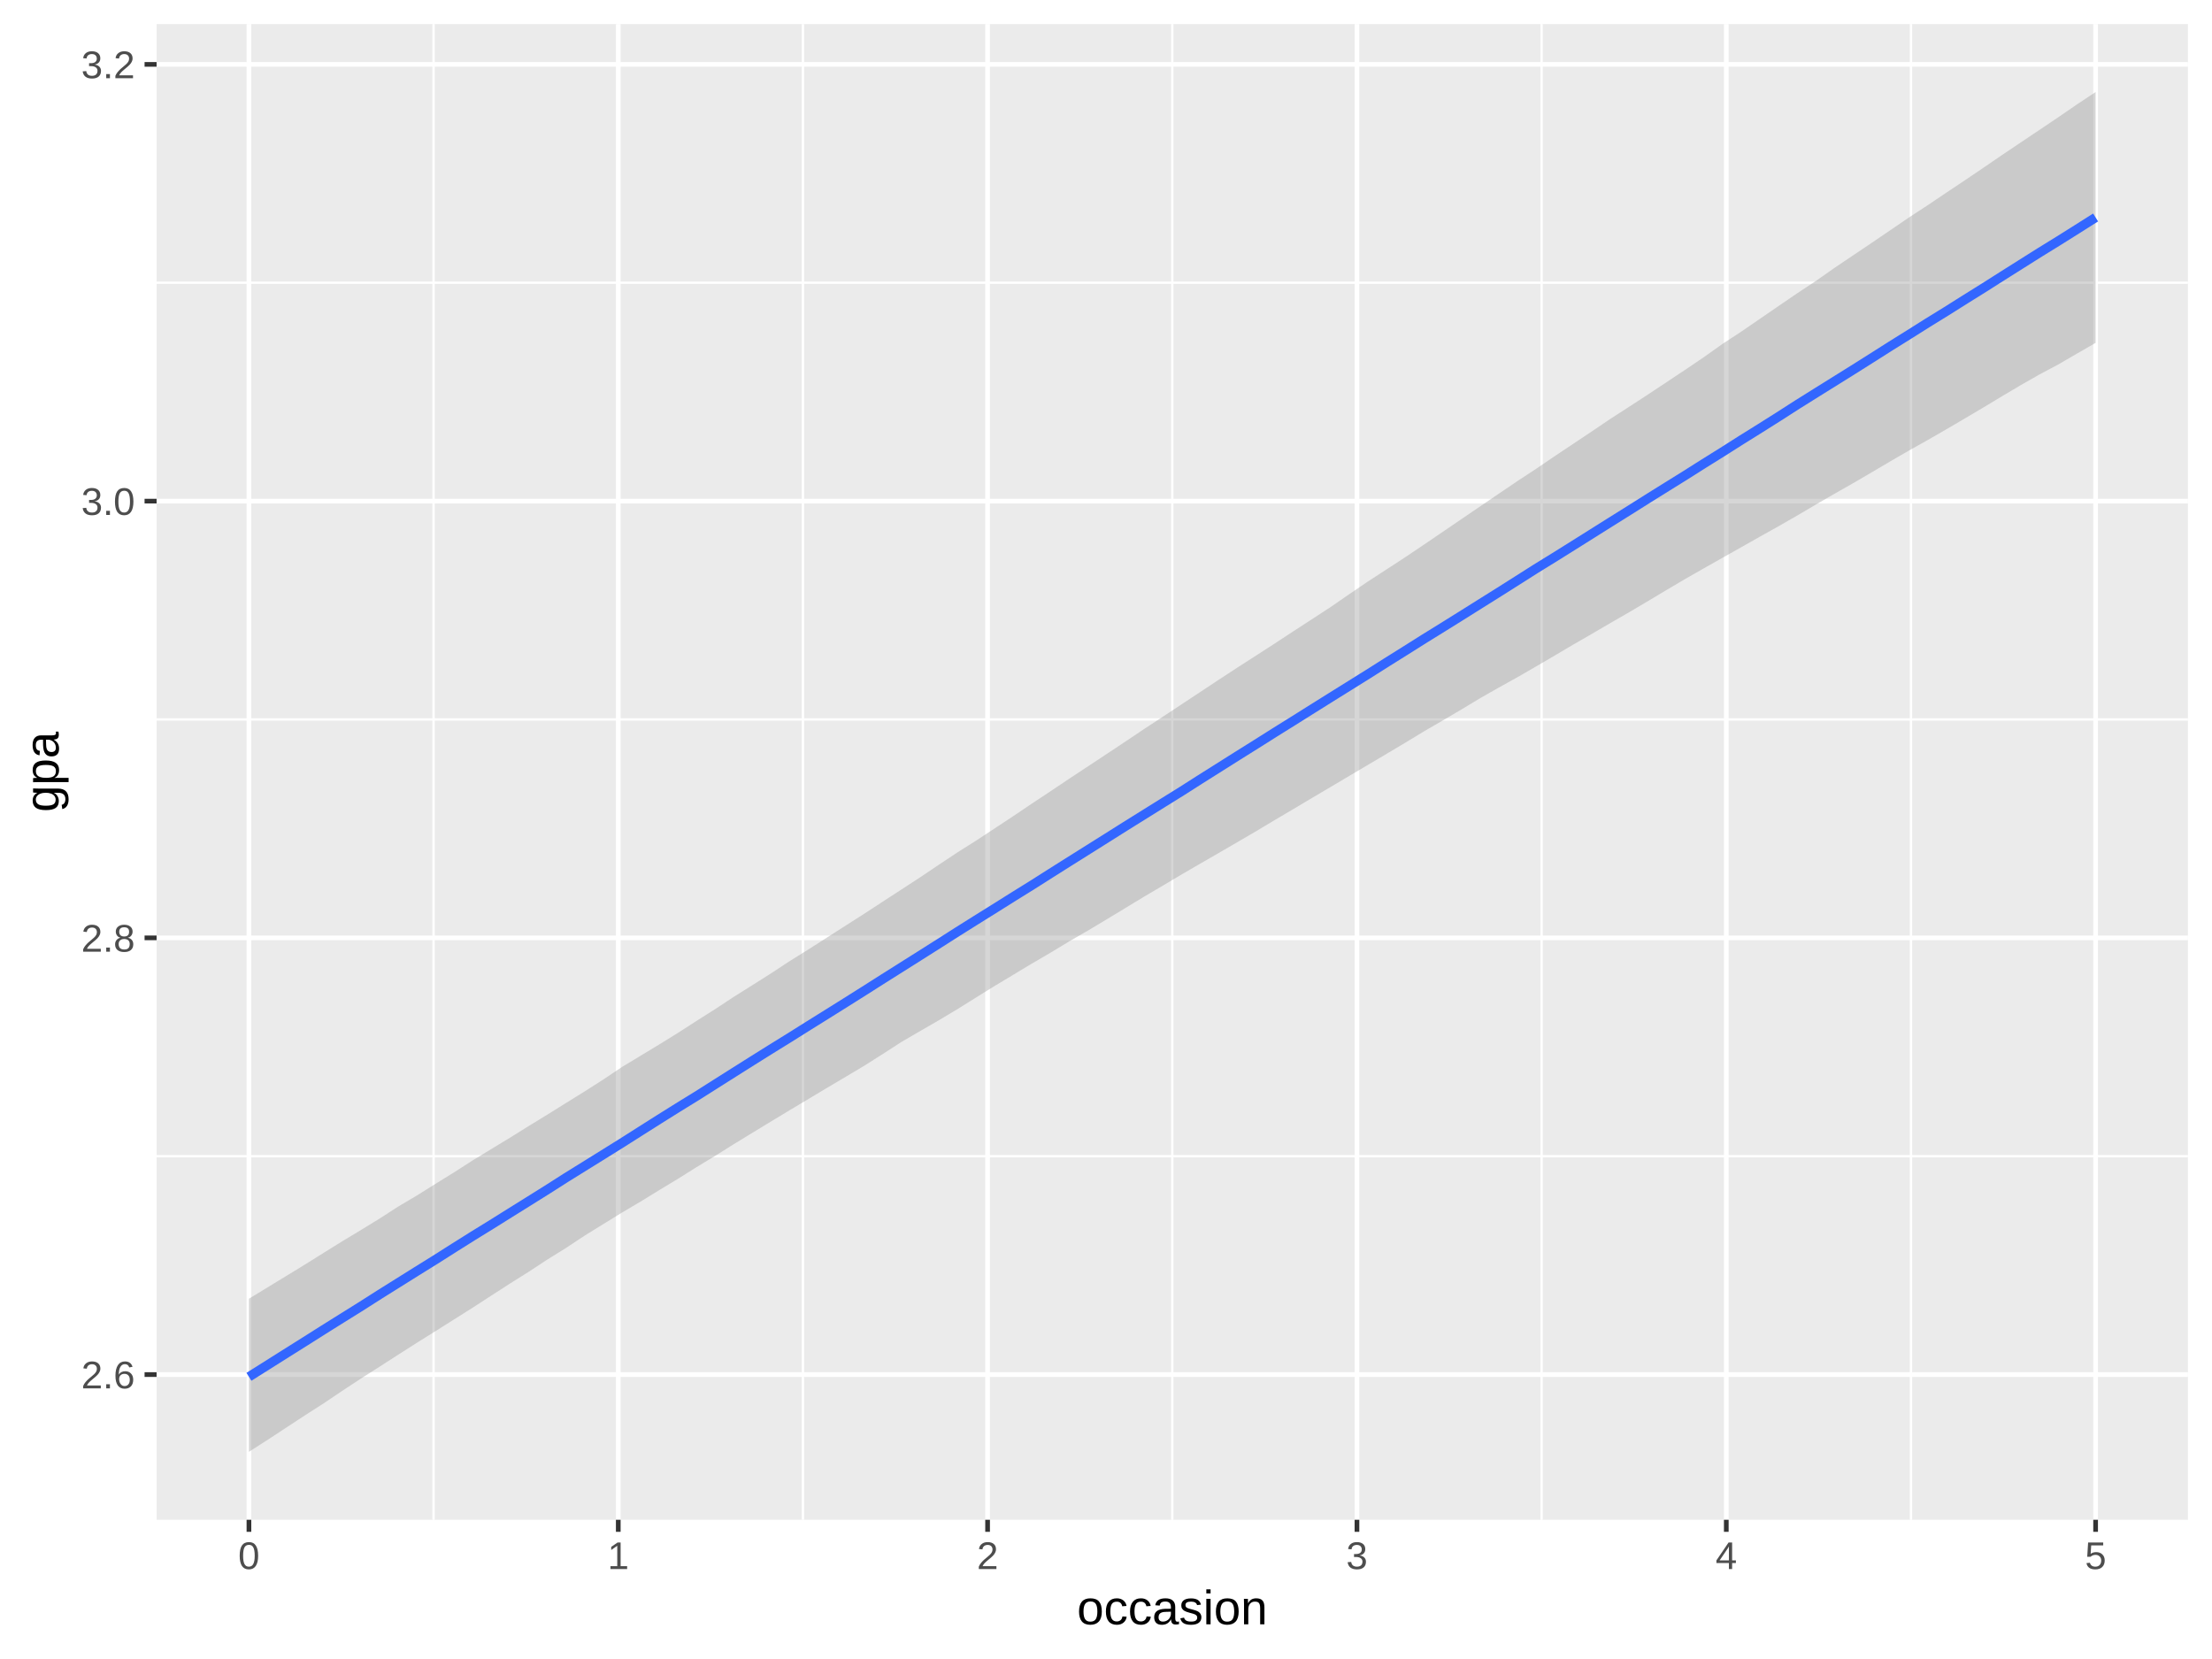
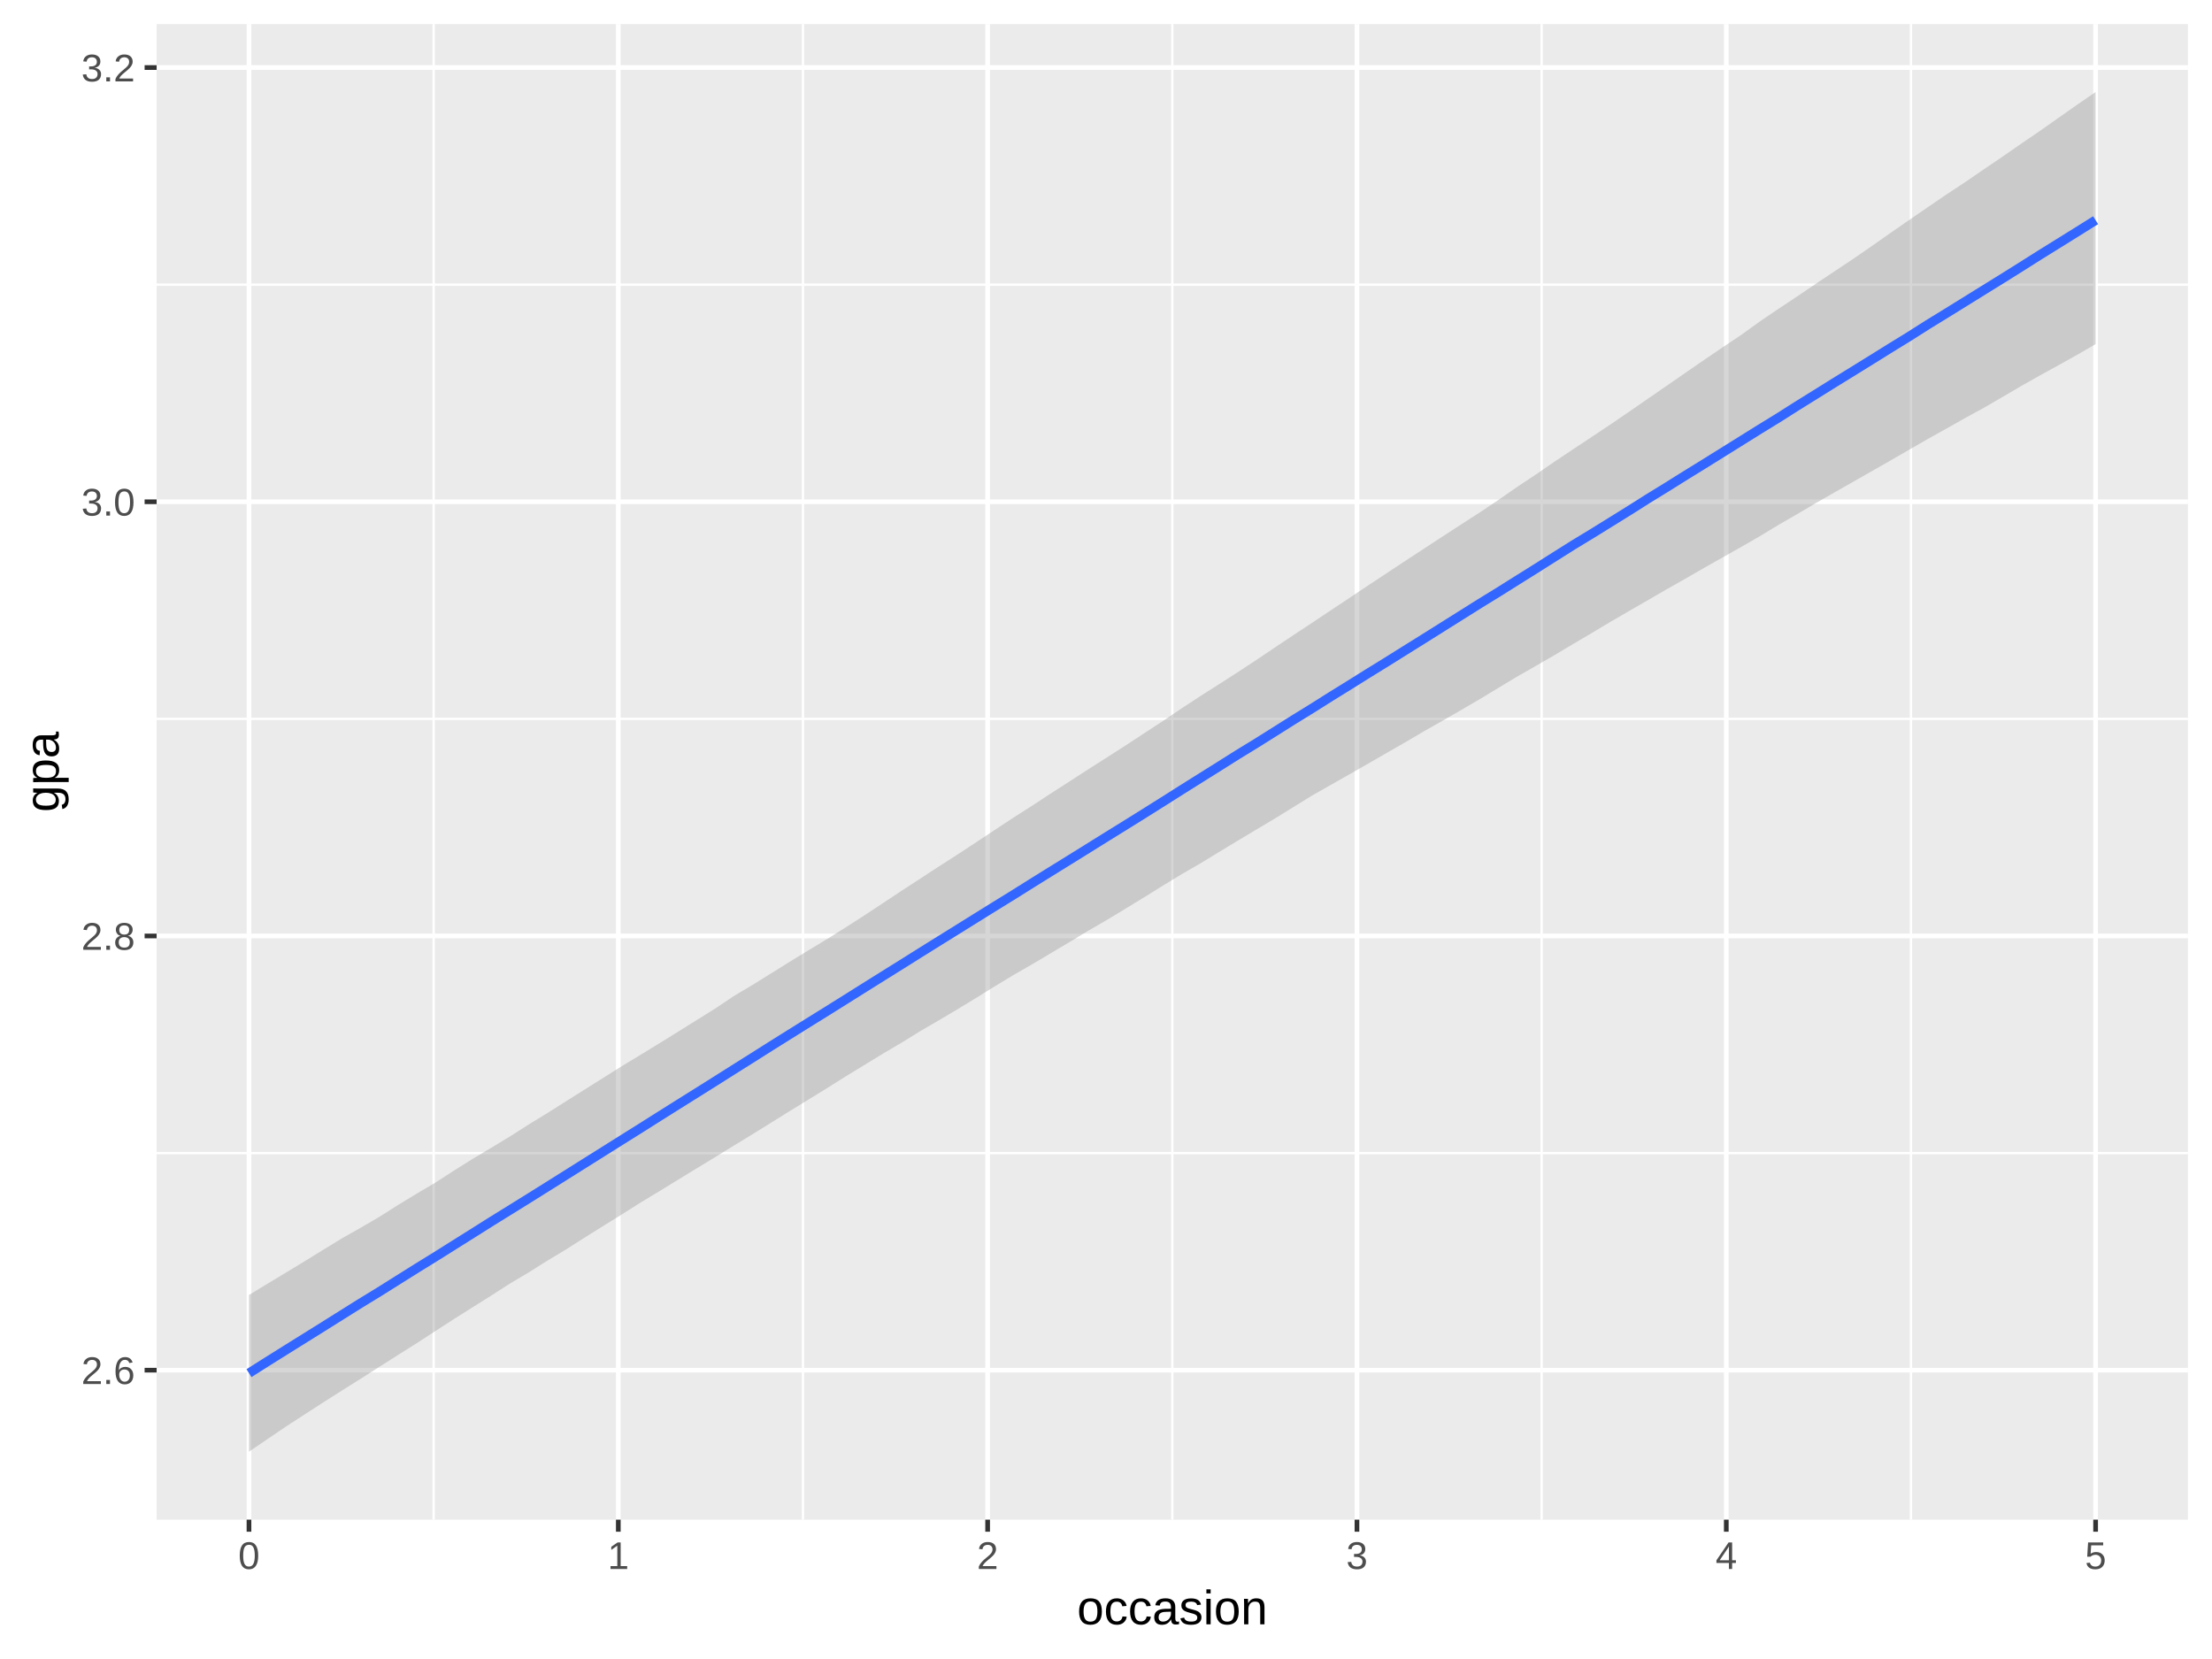
- <svg xmlns="http://www.w3.org/2000/svg" viewBox="0 0 504 378">
+ <svg xmlns="http://www.w3.org/2000/svg" class="svglite" width="504.00pt" height="378.00pt" viewBox="0 0 504.00 378.00">
  <defs>
-     <style type="text/css">polygon,polyline,rect{fill:none;stroke:#000;stroke-linecap:round;stroke-linejoin:round;stroke-miterlimit:10}</style>
+     <style type="text/css">
+     .svglite line, .svglite polyline, .svglite polygon, .svglite path, .svglite rect, .svglite circle {
+       fill: none;
+       stroke: #000000;
+       stroke-linecap: round;
+       stroke-linejoin: round;
+       stroke-miterlimit: 10.00;
+     }
+   </style>
  </defs>
-   <rect width="100%" height="100%" style="stroke:none;fill:none" />
-   <rect width="504" height="378" x="0" y="0" style="stroke-width:1.07;stroke:#fff;fill:#fff" />
+   <rect width="100%" height="100%" style="stroke: none; fill: none;" />
  <defs>
-     <clipPath id="cpMzUuNjh8NDk4LjUyfDM0Ni4yOHw1LjQ4">
-       <rect width="462.84" height="340.8" x="35.68" y="5.48" />
+     <clipPath id="cpMC4wMHw1MDQuMDB8MC4wMHwzNzguMDA=">
+       <rect x="0.00" y="0.00" width="504.00" height="378.00" />
    </clipPath>
  </defs>
-   <rect width="462.84" height="340.8" x="35.68" y="5.48" clip-path="url(#cpMzUuNjh8NDk4LjUyfDM0Ni4yOHw1LjQ4)" style="stroke-width:1.07;stroke:none;fill:#ebebeb" />
-   <polyline points="35.68 263.44 498.52 263.44" clip-path="url(#cpMzUuNjh8NDk4LjUyfDM0Ni4yOHw1LjQ4)" style="stroke-width:.53;stroke:#fff;stroke-linecap:butt" />
-   <polyline points="35.68 163.93 498.52 163.93" clip-path="url(#cpMzUuNjh8NDk4LjUyfDM0Ni4yOHw1LjQ4)" style="stroke-width:.53;stroke:#fff;stroke-linecap:butt" />
-   <polyline points="35.68 64.42 498.52 64.42" clip-path="url(#cpMzUuNjh8NDk4LjUyfDM0Ni4yOHw1LjQ4)" style="stroke-width:.53;stroke:#fff;stroke-linecap:butt" />
-   <polyline points="98.79 346.28 98.79 5.48" clip-path="url(#cpMzUuNjh8NDk4LjUyfDM0Ni4yOHw1LjQ4)" style="stroke-width:.53;stroke:#fff;stroke-linecap:butt" />
-   <polyline points="182.95 346.28 182.95 5.48" clip-path="url(#cpMzUuNjh8NDk4LjUyfDM0Ni4yOHw1LjQ4)" style="stroke-width:.53;stroke:#fff;stroke-linecap:butt" />
-   <polyline points="267.1 346.28 267.1 5.48" clip-path="url(#cpMzUuNjh8NDk4LjUyfDM0Ni4yOHw1LjQ4)" style="stroke-width:.53;stroke:#fff;stroke-linecap:butt" />
-   <polyline points="351.25 346.28 351.25 5.48" clip-path="url(#cpMzUuNjh8NDk4LjUyfDM0Ni4yOHw1LjQ4)" style="stroke-width:.53;stroke:#fff;stroke-linecap:butt" />
-   <polyline points="435.41 346.28 435.41 5.48" clip-path="url(#cpMzUuNjh8NDk4LjUyfDM0Ni4yOHw1LjQ4)" style="stroke-width:.53;stroke:#fff;stroke-linecap:butt" />
-   <polyline points="35.68 313.19 498.52 313.19" clip-path="url(#cpMzUuNjh8NDk4LjUyfDM0Ni4yOHw1LjQ4)" style="stroke-width:1.07;stroke:#fff;stroke-linecap:butt" />
-   <polyline points="35.68 213.69 498.52 213.69" clip-path="url(#cpMzUuNjh8NDk4LjUyfDM0Ni4yOHw1LjQ4)" style="stroke-width:1.07;stroke:#fff;stroke-linecap:butt" />
-   <polyline points="35.68 114.18 498.52 114.18" clip-path="url(#cpMzUuNjh8NDk4LjUyfDM0Ni4yOHw1LjQ4)" style="stroke-width:1.07;stroke:#fff;stroke-linecap:butt" />
-   <polyline points="35.68 14.67 498.52 14.67" clip-path="url(#cpMzUuNjh8NDk4LjUyfDM0Ni4yOHw1LjQ4)" style="stroke-width:1.07;stroke:#fff;stroke-linecap:butt" />
-   <polyline points="56.72 346.28 56.72 5.48" clip-path="url(#cpMzUuNjh8NDk4LjUyfDM0Ni4yOHw1LjQ4)" style="stroke-width:1.07;stroke:#fff;stroke-linecap:butt" />
-   <polyline points="140.87 346.28 140.87 5.48" clip-path="url(#cpMzUuNjh8NDk4LjUyfDM0Ni4yOHw1LjQ4)" style="stroke-width:1.07;stroke:#fff;stroke-linecap:butt" />
-   <polyline points="225.02 346.28 225.02 5.48" clip-path="url(#cpMzUuNjh8NDk4LjUyfDM0Ni4yOHw1LjQ4)" style="stroke-width:1.07;stroke:#fff;stroke-linecap:butt" />
-   <polyline points="309.18 346.28 309.18 5.48" clip-path="url(#cpMzUuNjh8NDk4LjUyfDM0Ni4yOHw1LjQ4)" style="stroke-width:1.07;stroke:#fff;stroke-linecap:butt" />
-   <polyline points="393.33 346.28 393.33 5.48" clip-path="url(#cpMzUuNjh8NDk4LjUyfDM0Ni4yOHw1LjQ4)" style="stroke-width:1.07;stroke:#fff;stroke-linecap:butt" />
-   <polyline points="477.48 346.28 477.48 5.48" clip-path="url(#cpMzUuNjh8NDk4LjUyfDM0Ni4yOHw1LjQ4)" style="stroke-width:1.07;stroke:#fff;stroke-linecap:butt" />
-   <polygon points="56.72 295.91 60.97 293.32 65.22 290.73 69.47 288.13 73.72 285.47 77.97 282.83 82.22 280.27 86.47 277.66 90.72 274.92 94.97 272.4 99.22 269.74 103.47 267.11 107.72 264.38 111.97 261.79 116.22 259.21 120.47 256.56 124.72 253.96 128.97 251.31 133.22 248.67 137.47 245.96 141.72 243.11 145.97 240.54 150.22 237.97 154.47 235.34 158.72 232.6 162.97 229.91 167.22 227.11 171.47 224.44 175.72 221.75 179.97 218.96 184.22 216.31 188.47 213.59 192.72 210.87 196.97 208.16 201.22 205.38 205.47 202.62 209.72 199.85 213.97 196.99 218.22 194.17 222.47 191.49 226.72 188.69 230.97 185.89 235.22 183.02 239.47 180.21 243.72 177.36 247.97 174.56 252.22 171.75 256.47 168.93 260.72 166.08 264.97 163.29 269.22 160.48 273.47 157.67 277.72 154.86 281.97 152.08 286.22 149.35 290.48 146.6 294.73 143.81 298.98 141.05 303.23 138.28 307.48 135.34 311.73 132.46 315.98 129.7 320.23 126.93 324.48 124.07 328.73 121.18 332.98 118.28 337.23 115.39 341.48 112.5 345.73 109.62 349.98 106.83 354.23 103.94 358.48 101.11 362.73 98.27 366.98 95.4 371.23 92.66 375.48 89.89 379.73 87.07 383.98 84.25 388.23 81.37 392.48 78.35 396.73 75.57 400.98 72.65 405.23 69.73 409.48 66.83 413.73 64.02 417.98 61.04 422.23 58.18 426.48 55.32 430.73 52.43 434.98 49.53 439.23 46.75 443.48 43.89 447.73 41.06 451.98 38.18 456.23 35.27 460.48 32.42 464.73 29.57 468.98 26.71 473.23 23.79 477.48 20.97 477.48 78.12 473.23 80.57 468.98 83.04 464.73 85.3 460.48 87.72 456.23 90.24 451.98 92.8 447.73 95.32 443.48 97.81 439.23 100.26 434.98 102.64 430.73 105.1 426.48 107.61 422.23 110.09 417.98 112.51 413.73 114.97 409.48 117.47 405.23 119.91 400.98 122.28 396.73 124.69 392.48 127.08 388.23 129.49 383.98 131.91 379.73 134.42 375.48 136.96 371.23 139.48 366.98 141.92 362.73 144.41 358.48 146.86 354.23 149.37 349.98 151.86 345.73 154.31 341.48 156.67 337.23 159.09 332.98 161.65 328.73 164.16 324.48 166.62 320.23 169.2 315.98 171.73 311.73 174.25 307.48 176.76 303.23 179.28 298.98 181.79 294.73 184.32 290.48 186.83 286.22 189.38 281.97 191.86 277.72 194.33 273.47 196.78 269.22 199.25 264.97 201.78 260.72 204.28 256.47 206.86 252.22 209.43 247.97 211.98 243.72 214.43 239.47 217 235.22 219.49 230.97 222.04 226.72 224.59 222.47 227.23 218.22 229.89 213.97 232.43 209.72 234.89 205.47 237.36 201.22 240.1 196.97 242.8 192.72 245.33 188.47 247.85 184.22 250.39 179.97 252.93 175.72 255.5 171.47 258.08 167.22 260.68 162.97 263.35 158.72 265.92 154.47 268.59 150.22 271.16 145.97 273.77 141.72 276.28 137.47 278.9 133.22 281.53 128.97 284.34 124.72 286.98 120.47 289.77 116.22 292.44 111.97 295.18 107.72 297.94 103.47 300.62 99.22 303.3 94.97 305.96 90.72 308.67 86.47 311.41 82.22 314.11 77.97 316.91 73.72 319.77 69.47 322.49 65.22 325.28 60.97 328.07 56.72 330.79" clip-path="url(#cpMzUuNjh8NDk4LjUyfDM0Ni4yOHw1LjQ4)" style="stroke-width:0;stroke:none;fill:#999;fill-opacity:.4" />
-   <polyline points="56.72 295.91 60.97 293.32 65.22 290.73 69.47 288.13 73.72 285.47 77.97 282.83 82.22 280.27 86.47 277.66 90.72 274.92 94.97 272.4 99.22 269.74 103.47 267.11 107.72 264.38 111.97 261.79 116.22 259.21 120.47 256.56 124.72 253.96 128.97 251.31 133.22 248.67 137.47 245.96 141.72 243.11 145.97 240.54 150.22 237.97 154.47 235.34 158.72 232.6 162.97 229.91 167.22 227.11 171.47 224.44 175.72 221.75 179.97 218.96 184.22 216.31 188.47 213.59 192.72 210.87 196.97 208.16 201.22 205.38 205.47 202.62 209.72 199.85 213.97 196.99 218.22 194.17 222.47 191.49 226.72 188.69 230.97 185.89 235.22 183.02 239.47 180.21 243.72 177.36 247.97 174.56 252.22 171.75 256.47 168.93 260.72 166.08 264.97 163.29 269.22 160.48 273.47 157.67 277.72 154.86 281.97 152.08 286.22 149.35 290.48 146.6 294.73 143.81 298.98 141.05 303.23 138.28 307.48 135.34 311.73 132.46 315.98 129.7 320.23 126.93 324.48 124.07 328.73 121.18 332.98 118.28 337.23 115.39 341.48 112.5 345.73 109.62 349.98 106.83 354.23 103.94 358.48 101.11 362.73 98.27 366.98 95.4 371.23 92.66 375.48 89.89 379.73 87.07 383.98 84.25 388.23 81.37 392.48 78.35 396.73 75.57 400.98 72.65 405.23 69.73 409.48 66.83 413.73 64.02 417.98 61.04 422.23 58.18 426.48 55.32 430.73 52.43 434.98 49.53 439.23 46.75 443.48 43.89 447.73 41.06 451.98 38.18 456.23 35.27 460.48 32.42 464.73 29.57 468.98 26.71 473.23 23.79 477.48 20.97" clip-path="url(#cpMzUuNjh8NDk4LjUyfDM0Ni4yOHw1LjQ4)" style="stroke-width:2.13;stroke:none" />
-   <polyline points="477.48 78.12 473.23 80.57 468.98 83.04 464.73 85.3 460.48 87.72 456.23 90.24 451.98 92.8 447.73 95.32 443.48 97.81 439.23 100.26 434.98 102.64 430.73 105.1 426.48 107.61 422.23 110.09 417.98 112.51 413.73 114.97 409.48 117.47 405.23 119.91 400.98 122.28 396.73 124.69 392.48 127.08 388.23 129.49 383.98 131.91 379.73 134.42 375.48 136.96 371.23 139.48 366.98 141.92 362.73 144.41 358.48 146.86 354.23 149.37 349.98 151.86 345.73 154.31 341.48 156.67 337.23 159.09 332.98 161.65 328.73 164.16 324.48 166.62 320.23 169.2 315.98 171.73 311.73 174.25 307.48 176.76 303.23 179.28 298.98 181.79 294.73 184.32 290.48 186.83 286.22 189.38 281.97 191.86 277.72 194.33 273.47 196.78 269.22 199.25 264.97 201.78 260.72 204.28 256.47 206.86 252.22 209.43 247.97 211.98 243.72 214.43 239.47 217 235.22 219.49 230.97 222.04 226.72 224.59 222.47 227.23 218.22 229.89 213.97 232.43 209.72 234.89 205.47 237.36 201.22 240.1 196.97 242.8 192.72 245.33 188.47 247.85 184.22 250.39 179.97 252.93 175.72 255.5 171.47 258.08 167.22 260.68 162.97 263.35 158.72 265.92 154.47 268.59 150.22 271.16 145.97 273.77 141.72 276.28 137.47 278.9 133.22 281.53 128.97 284.34 124.72 286.98 120.47 289.77 116.22 292.44 111.97 295.18 107.72 297.94 103.47 300.62 99.22 303.3 94.97 305.96 90.72 308.67 86.47 311.41 82.22 314.11 77.97 316.91 73.72 319.77 69.47 322.49 65.22 325.28 60.97 328.07 56.72 330.79" clip-path="url(#cpMzUuNjh8NDk4LjUyfDM0Ni4yOHw1LjQ4)" style="stroke-width:2.13;stroke:none" />
-   <polyline points="56.72 313.7 60.97 311.02 65.22 308.34 69.47 305.67 73.72 302.98 77.97 300.32 82.22 297.67 86.47 294.96 90.72 292.3 94.97 289.64 99.22 287 103.47 284.3 107.72 281.63 111.97 279.01 116.22 276.35 120.47 273.7 124.72 271.04 128.97 268.33 133.22 265.69 137.47 263.05 141.72 260.4 145.97 257.7 150.22 255.01 154.47 252.35 158.72 249.73 162.97 247.04 167.22 244.35 171.47 241.67 175.72 239.01 179.97 236.38 184.22 233.71 188.47 231.06 192.72 228.4 196.97 225.72 201.22 223.02 205.47 220.34 209.72 217.66 213.97 214.97 218.22 212.26 222.47 209.59 226.72 206.94 230.97 204.27 235.22 201.63 239.47 198.93 243.72 196.25 247.97 193.58 252.22 190.91 256.47 188.23 260.72 185.58 264.97 182.93 269.22 180.29 273.47 177.58 277.72 174.9 281.97 172.22 286.22 169.56 290.48 166.87 294.73 164.22 298.98 161.55 303.23 158.89 307.48 156.24 311.73 153.59 315.98 150.9 320.23 148.24 324.48 145.56 328.73 142.93 332.98 140.28 337.23 137.61 341.48 134.95 345.73 132.26 349.98 129.56 354.23 126.94 358.48 124.28 362.73 121.61 366.98 118.94 371.23 116.28 375.48 113.6 379.73 110.95 383.98 108.31 388.23 105.62 392.48 102.97 396.73 100.27 400.98 97.62 405.23 94.94 409.48 92.21 413.73 89.55 417.98 86.9 422.23 84.25 426.48 81.57 430.73 78.87 434.98 76.22 439.23 73.54 443.48 70.92 447.73 68.24 451.98 65.59 456.23 62.89 460.48 60.21 464.73 57.53 468.98 54.91 473.23 52.24 477.48 49.55" clip-path="url(#cpMzUuNjh8NDk4LjUyfDM0Ni4yOHw1LjQ4)" style="stroke-width:2.13;stroke:#36f;stroke-linecap:butt" />
+   <g clip-path="url(#cpMC4wMHw1MDQuMDB8MC4wMHwzNzguMDA=)">
+     <rect x="0.00" y="0.00" width="504.00" height="378.00" style="stroke-width: 1.07; stroke: #FFFFFF; fill: #FFFFFF;" />
+   </g>
  <defs>
-     <clipPath id="cpMC4wMHw1MDQuMDB8Mzc4LjAwfDAuMDA=">
-       <rect width="504" height="378" x="0" y="0" />
+     <clipPath id="cpMzUuNjl8NDk4LjUyfDUuNDh8MzQ2LjI1">
+       <rect x="35.69" y="5.48" width="462.83" height="340.77" />
    </clipPath>
  </defs>
-   <g clip-path="url(#cpMC4wMHw1MDQuMDB8Mzc4LjAwfDAuMDA=)">
-     <text x="18.51" y="316.34" lengthAdjust="spacingAndGlyphs" textLength="12.23" style="font-size:8.8px;fill:#4d4d4d;font-family:Arial">2.6</text>
+   <g clip-path="url(#cpMzUuNjl8NDk4LjUyfDUuNDh8MzQ2LjI1)">
+     <rect x="35.69" y="5.48" width="462.83" height="340.77" style="stroke-width: 1.07; stroke: none; fill: #EBEBEB;" />
+     <polyline points="35.69,262.73 498.52,262.73 " style="stroke-width: 0.53; stroke: #FFFFFF; stroke-linecap: butt;" />
+     <polyline points="35.69,163.79 498.52,163.79 " style="stroke-width: 0.53; stroke: #FFFFFF; stroke-linecap: butt;" />
+     <polyline points="35.69,64.86 498.52,64.86 " style="stroke-width: 0.53; stroke: #FFFFFF; stroke-linecap: butt;" />
+     <polyline points="98.81,346.25 98.81,5.48 " style="stroke-width: 0.53; stroke: #FFFFFF; stroke-linecap: butt;" />
+     <polyline points="182.96,346.25 182.96,5.48 " style="stroke-width: 0.53; stroke: #FFFFFF; stroke-linecap: butt;" />
+     <polyline points="267.11,346.25 267.11,5.48 " style="stroke-width: 0.53; stroke: #FFFFFF; stroke-linecap: butt;" />
+     <polyline points="351.26,346.25 351.26,5.48 " style="stroke-width: 0.53; stroke: #FFFFFF; stroke-linecap: butt;" />
+     <polyline points="435.41,346.25 435.41,5.48 " style="stroke-width: 0.53; stroke: #FFFFFF; stroke-linecap: butt;" />
+     <polyline points="35.69,312.19 498.52,312.19 " style="stroke-width: 1.07; stroke: #FFFFFF; stroke-linecap: butt;" />
+     <polyline points="35.69,213.26 498.52,213.26 " style="stroke-width: 1.07; stroke: #FFFFFF; stroke-linecap: butt;" />
+     <polyline points="35.69,114.33 498.52,114.33 " style="stroke-width: 1.07; stroke: #FFFFFF; stroke-linecap: butt;" />
+     <polyline points="35.69,15.39 498.52,15.39 " style="stroke-width: 1.07; stroke: #FFFFFF; stroke-linecap: butt;" />
+     <polyline points="56.73,346.25 56.73,5.48 " style="stroke-width: 1.07; stroke: #FFFFFF; stroke-linecap: butt;" />
+     <polyline points="140.88,346.25 140.88,5.48 " style="stroke-width: 1.07; stroke: #FFFFFF; stroke-linecap: butt;" />
+     <polyline points="225.03,346.25 225.03,5.48 " style="stroke-width: 1.07; stroke: #FFFFFF; stroke-linecap: butt;" />
+     <polyline points="309.18,346.25 309.18,5.48 " style="stroke-width: 1.07; stroke: #FFFFFF; stroke-linecap: butt;" />
+     <polyline points="393.33,346.25 393.33,5.48 " style="stroke-width: 1.07; stroke: #FFFFFF; stroke-linecap: butt;" />
+     <polyline points="477.48,346.25 477.48,5.48 " style="stroke-width: 1.07; stroke: #FFFFFF; stroke-linecap: butt;" />
+     <polygon points="56.73,295.06 60.98,292.47 65.23,289.91 69.48,287.33 73.73,284.71 77.98,282.11 82.23,279.71 86.48,277.23 90.73,274.53 94.98,271.94 99.23,269.44 103.48,266.69 107.73,264.02 111.98,261.49 116.23,258.91 120.48,256.20 124.73,253.60 128.98,250.91 133.23,248.24 137.48,245.57 141.73,242.89 145.98,240.32 150.23,237.72 154.48,235.08 158.73,232.43 162.98,229.78 167.23,226.93 171.48,224.40 175.73,221.76 179.98,219.11 184.23,216.51 188.48,213.94 192.73,211.28 196.98,208.55 201.23,205.74 205.48,202.92 209.73,200.16 213.98,197.38 218.23,194.66 222.48,191.87 226.73,189.05 230.98,186.25 235.23,183.54 239.48,180.75 243.73,178.02 247.98,175.27 252.23,172.56 256.48,169.84 260.73,167.05 264.98,164.27 269.23,161.40 273.48,158.61 277.73,155.91 281.98,153.18 286.23,150.39 290.48,147.53 294.73,144.69 298.98,141.89 303.23,139.06 307.48,136.23 311.73,133.39 315.98,130.58 320.23,127.77 324.48,124.99 328.73,122.21 332.98,119.45 337.23,116.71 341.48,113.86 345.73,110.91 349.98,108.09 354.23,105.16 358.48,102.33 362.73,99.51 366.98,96.68 371.23,93.78 375.48,90.84 379.73,87.91 383.98,84.97 388.23,82.04 392.48,79.15 396.73,76.31 400.98,73.24 405.23,70.36 409.48,67.54 413.73,64.66 417.98,61.83 422.23,59.00 426.48,56.07 430.73,53.08 434.98,50.14 439.23,47.22 443.48,44.32 447.73,41.52 451.98,38.60 456.23,35.72 460.48,32.77 464.73,29.87 468.98,26.88 473.23,23.89 477.48,20.97 477.48,78.41 473.23,80.87 468.98,83.24 464.73,85.58 460.48,87.98 456.23,90.47 451.98,92.94 447.73,95.26 443.48,97.66 439.23,100.03 434.98,102.48 430.73,104.93 426.48,107.36 422.23,109.78 417.98,112.20 413.73,114.63 409.48,117.14 405.23,119.59 400.98,122.17 396.73,124.62 392.48,127.02 388.23,129.42 383.98,131.87 379.73,134.28 375.48,136.74 371.23,139.19 366.98,141.66 362.73,144.20 358.48,146.71 354.23,149.24 349.98,151.70 345.73,154.13 341.48,156.69 337.23,159.26 332.98,161.74 328.73,164.19 324.48,166.60 320.23,169.10 315.98,171.54 311.73,173.99 307.48,176.42 303.23,178.83 298.98,181.25 294.73,183.87 290.48,186.50 286.23,189.03 281.98,191.57 277.73,194.14 273.48,196.74 269.23,199.19 264.98,201.78 260.73,204.42 256.48,207.02 252.23,209.59 247.98,212.05 243.73,214.62 239.48,217.15 235.23,219.68 230.98,222.12 226.73,224.69 222.48,227.33 218.23,229.92 213.98,232.44 209.73,234.91 205.48,237.54 201.23,240.04 196.98,242.64 192.73,245.23 188.48,247.91 184.23,250.52 179.98,253.13 175.73,255.78 171.48,258.42 167.23,261.01 162.98,263.63 158.73,266.21 154.48,268.81 150.23,271.42 145.98,273.98 141.73,276.68 137.48,279.31 133.23,281.97 128.98,284.68 124.73,287.23 120.48,289.91 116.23,292.43 111.98,295.16 107.73,297.83 103.48,300.51 99.23,303.26 94.98,306.03 90.73,308.70 86.48,311.40 82.23,314.12 77.98,316.78 73.73,319.49 69.48,322.23 65.23,324.99 60.98,327.87 56.73,330.76 " style="stroke-width: 0.00; stroke: none; fill: #999999; fill-opacity: 0.40;" />
+     <polyline points="56.73,295.06 60.98,292.47 65.23,289.91 69.48,287.33 73.73,284.71 77.98,282.11 82.23,279.71 86.48,277.23 90.73,274.53 94.98,271.94 99.23,269.44 103.48,266.69 107.73,264.02 111.98,261.49 116.23,258.91 120.48,256.20 124.73,253.60 128.98,250.91 133.23,248.24 137.48,245.57 141.73,242.89 145.98,240.32 150.23,237.72 154.48,235.08 158.73,232.43 162.98,229.78 167.23,226.93 171.48,224.40 175.73,221.76 179.98,219.11 184.23,216.51 188.48,213.94 192.73,211.28 196.98,208.55 201.23,205.74 205.48,202.92 209.73,200.16 213.98,197.38 218.23,194.66 222.48,191.87 226.73,189.05 230.98,186.25 235.23,183.54 239.48,180.75 243.73,178.02 247.98,175.27 252.23,172.56 256.48,169.84 260.73,167.05 264.98,164.27 269.23,161.40 273.48,158.61 277.73,155.91 281.98,153.18 286.23,150.39 290.48,147.53 294.73,144.69 298.98,141.89 303.23,139.06 307.48,136.23 311.73,133.39 315.98,130.58 320.23,127.77 324.48,124.99 328.73,122.21 332.98,119.45 337.23,116.71 341.48,113.86 345.73,110.91 349.98,108.09 354.23,105.16 358.48,102.33 362.73,99.51 366.98,96.68 371.23,93.78 375.48,90.84 379.73,87.91 383.98,84.97 388.23,82.04 392.48,79.15 396.73,76.31 400.98,73.24 405.23,70.36 409.48,67.54 413.73,64.66 417.98,61.83 422.23,59.00 426.48,56.07 430.73,53.08 434.98,50.14 439.23,47.22 443.48,44.32 447.73,41.52 451.98,38.60 456.23,35.72 460.48,32.77 464.73,29.87 468.98,26.88 473.23,23.89 477.48,20.97 " style="stroke-width: 2.13; stroke: none;" />
+     <polyline points="477.48,78.41 473.23,80.87 468.98,83.24 464.73,85.58 460.48,87.98 456.23,90.47 451.98,92.94 447.73,95.26 443.48,97.66 439.23,100.03 434.98,102.48 430.73,104.93 426.48,107.36 422.23,109.78 417.98,112.20 413.73,114.63 409.48,117.14 405.23,119.59 400.98,122.17 396.73,124.62 392.48,127.02 388.23,129.42 383.98,131.87 379.73,134.28 375.48,136.74 371.23,139.19 366.98,141.66 362.73,144.20 358.48,146.71 354.23,149.24 349.98,151.70 345.73,154.13 341.48,156.69 337.23,159.26 332.98,161.74 328.73,164.19 324.48,166.60 320.23,169.10 315.98,171.54 311.73,173.99 307.48,176.42 303.23,178.83 298.98,181.25 294.73,183.87 290.48,186.50 286.23,189.03 281.98,191.57 277.73,194.14 273.48,196.74 269.23,199.19 264.98,201.78 260.73,204.42 256.48,207.02 252.23,209.59 247.98,212.05 243.73,214.62 239.48,217.15 235.23,219.68 230.98,222.12 226.73,224.69 222.48,227.33 218.23,229.92 213.98,232.44 209.73,234.91 205.48,237.54 201.23,240.04 196.98,242.64 192.73,245.23 188.48,247.91 184.23,250.52 179.98,253.13 175.73,255.78 171.48,258.42 167.23,261.01 162.98,263.63 158.73,266.21 154.48,268.81 150.23,271.42 145.98,273.98 141.73,276.68 137.48,279.31 133.23,281.97 128.98,284.68 124.73,287.23 120.48,289.91 116.23,292.43 111.98,295.16 107.73,297.83 103.48,300.51 99.23,303.26 94.98,306.03 90.73,308.70 86.48,311.40 82.23,314.12 77.98,316.78 73.73,319.49 69.48,322.23 65.23,324.99 60.98,327.87 56.73,330.76 " style="stroke-width: 2.13; stroke: none;" />
+     <polyline points="56.73,312.87 60.98,310.18 65.23,307.52 69.48,304.87 73.73,302.22 77.98,299.55 82.23,296.89 86.48,294.29 90.73,291.62 94.98,288.95 99.23,286.33 103.48,283.66 107.73,280.99 111.98,278.31 116.23,275.68 120.48,273.04 124.73,270.38 128.98,267.71 133.23,265.04 137.48,262.37 141.73,259.70 145.98,257.04 150.23,254.35 154.48,251.68 158.73,249.02 162.98,246.35 167.23,243.66 171.48,240.99 175.73,238.30 179.98,235.64 184.23,232.99 188.48,230.35 192.73,227.69 196.98,225.02 201.23,222.36 205.48,219.71 209.73,217.04 213.98,214.39 218.23,211.75 222.48,209.10 226.73,206.46 230.98,203.84 235.23,201.17 239.48,198.53 243.73,195.90 247.98,193.26 252.23,190.61 256.48,187.98 260.73,185.33 264.98,182.66 269.23,179.97 273.48,177.30 277.73,174.64 281.98,171.96 286.23,169.36 290.48,166.69 294.73,164.01 298.98,161.39 303.23,158.71 307.48,156.08 311.73,153.42 315.98,150.80 320.23,148.14 324.48,145.49 328.73,142.82 332.98,140.15 337.23,137.48 341.48,134.87 345.73,132.20 349.98,129.54 354.23,126.85 358.48,124.17 362.73,121.59 366.98,118.96 371.23,116.32 375.48,113.63 379.73,111.02 383.98,108.36 388.23,105.74 392.48,103.09 396.73,100.44 400.98,97.79 405.23,95.18 409.48,92.48 413.73,89.84 417.98,87.19 422.23,84.57 426.48,81.94 430.73,79.29 434.98,76.68 439.23,73.98 443.48,71.37 447.73,68.74 451.98,66.10 456.23,63.47 460.48,60.81 464.73,58.12 468.98,55.48 473.23,52.84 477.48,50.17 " style="stroke-width: 2.13; stroke: #3366FF; stroke-linecap: butt;" />
  </g>
-   <g clip-path="url(#cpMC4wMHw1MDQuMDB8Mzc4LjAwfDAuMDA=)">
-     <text x="18.51" y="216.84" lengthAdjust="spacingAndGlyphs" textLength="12.23" style="font-size:8.8px;fill:#4d4d4d;font-family:Arial">2.8</text>
-   </g>
-   <g clip-path="url(#cpMC4wMHw1MDQuMDB8Mzc4LjAwfDAuMDA=)">
-     <text x="18.51" y="117.33" lengthAdjust="spacingAndGlyphs" textLength="12.23" style="font-size:8.8px;fill:#4d4d4d;font-family:Arial">3.0</text>
-   </g>
-   <g clip-path="url(#cpMC4wMHw1MDQuMDB8Mzc4LjAwfDAuMDA=)">
-     <text x="18.51" y="17.82" lengthAdjust="spacingAndGlyphs" textLength="12.23" style="font-size:8.8px;fill:#4d4d4d;font-family:Arial">3.2</text>
-   </g>
-   <polyline points="32.94 313.19 35.68 313.19" clip-path="url(#cpMC4wMHw1MDQuMDB8Mzc4LjAwfDAuMDA=)" style="stroke-width:1.07;stroke:#333;stroke-linecap:butt" />
-   <polyline points="32.94 213.69 35.68 213.69" clip-path="url(#cpMC4wMHw1MDQuMDB8Mzc4LjAwfDAuMDA=)" style="stroke-width:1.07;stroke:#333;stroke-linecap:butt" />
-   <polyline points="32.94 114.18 35.68 114.18" clip-path="url(#cpMC4wMHw1MDQuMDB8Mzc4LjAwfDAuMDA=)" style="stroke-width:1.07;stroke:#333;stroke-linecap:butt" />
-   <polyline points="32.94 14.67 35.68 14.67" clip-path="url(#cpMC4wMHw1MDQuMDB8Mzc4LjAwfDAuMDA=)" style="stroke-width:1.07;stroke:#333;stroke-linecap:butt" />
-   <polyline points="56.72 349.02 56.72 346.28" clip-path="url(#cpMC4wMHw1MDQuMDB8Mzc4LjAwfDAuMDA=)" style="stroke-width:1.07;stroke:#333;stroke-linecap:butt" />
-   <polyline points="140.87 349.02 140.87 346.28" clip-path="url(#cpMC4wMHw1MDQuMDB8Mzc4LjAwfDAuMDA=)" style="stroke-width:1.07;stroke:#333;stroke-linecap:butt" />
-   <polyline points="225.02 349.02 225.02 346.28" clip-path="url(#cpMC4wMHw1MDQuMDB8Mzc4LjAwfDAuMDA=)" style="stroke-width:1.07;stroke:#333;stroke-linecap:butt" />
-   <polyline points="309.18 349.02 309.18 346.28" clip-path="url(#cpMC4wMHw1MDQuMDB8Mzc4LjAwfDAuMDA=)" style="stroke-width:1.07;stroke:#333;stroke-linecap:butt" />
-   <polyline points="393.33 349.02 393.33 346.28" clip-path="url(#cpMC4wMHw1MDQuMDB8Mzc4LjAwfDAuMDA=)" style="stroke-width:1.07;stroke:#333;stroke-linecap:butt" />
-   <polyline points="477.48 349.02 477.48 346.28" clip-path="url(#cpMC4wMHw1MDQuMDB8Mzc4LjAwfDAuMDA=)" style="stroke-width:1.07;stroke:#333;stroke-linecap:butt" />
-   <g clip-path="url(#cpMC4wMHw1MDQuMDB8Mzc4LjAwfDAuMDA=)">
-     <text x="54.27" y="357.51" lengthAdjust="spacingAndGlyphs" textLength="4.89" style="font-size:8.8px;fill:#4d4d4d;font-family:Arial">0</text>
-   </g>
-   <g clip-path="url(#cpMC4wMHw1MDQuMDB8Mzc4LjAwfDAuMDA=)">
-     <text x="138.42" y="357.51" lengthAdjust="spacingAndGlyphs" textLength="4.89" style="font-size:8.8px;fill:#4d4d4d;font-family:Arial">1</text>
-   </g>
-   <g clip-path="url(#cpMC4wMHw1MDQuMDB8Mzc4LjAwfDAuMDA=)">
-     <text x="222.58" y="357.51" lengthAdjust="spacingAndGlyphs" textLength="4.89" style="font-size:8.8px;fill:#4d4d4d;font-family:Arial">2</text>
-   </g>
-   <g clip-path="url(#cpMC4wMHw1MDQuMDB8Mzc4LjAwfDAuMDA=)">
-     <text x="306.73" y="357.51" lengthAdjust="spacingAndGlyphs" textLength="4.89" style="font-size:8.8px;fill:#4d4d4d;font-family:Arial">3</text>
-   </g>
-   <g clip-path="url(#cpMC4wMHw1MDQuMDB8Mzc4LjAwfDAuMDA=)">
-     <text x="390.88" y="357.51" lengthAdjust="spacingAndGlyphs" textLength="4.89" style="font-size:8.8px;fill:#4d4d4d;font-family:Arial">4</text>
-   </g>
-   <g clip-path="url(#cpMC4wMHw1MDQuMDB8Mzc4LjAwfDAuMDA=)">
-     <text x="475.04" y="357.51" lengthAdjust="spacingAndGlyphs" textLength="4.89" style="font-size:8.8px;fill:#4d4d4d;font-family:Arial">5</text>
-   </g>
-   <g clip-path="url(#cpMC4wMHw1MDQuMDB8Mzc4LjAwfDAuMDA=)">
-     <text x="245.39" y="370.1" lengthAdjust="spacingAndGlyphs" textLength="43.41" style="font-size:11px;font-family:Arial">occasion</text>
-   </g>
-   <g clip-path="url(#cpMC4wMHw1MDQuMDB8Mzc4LjAwfDAuMDA=)">
-     <text style="font-size:11px;font-family:Arial" lengthAdjust="spacingAndGlyphs" textLength="18.35" transform="translate(13.35,185.05) rotate(-90)">gpa</text>
+   <g clip-path="url(#cpMC4wMHw1MDQuMDB8MC4wMHwzNzguMDA=)">
+     <text x="30.76" y="315.35" text-anchor="end" style="font-size: 8.80px; fill: #4D4D4D; font-family: Arial;" textLength="12.23px" lengthAdjust="spacingAndGlyphs">2.6</text>
+     <text x="30.76" y="216.41" text-anchor="end" style="font-size: 8.80px; fill: #4D4D4D; font-family: Arial;" textLength="12.23px" lengthAdjust="spacingAndGlyphs">2.8</text>
+     <text x="30.76" y="117.48" text-anchor="end" style="font-size: 8.80px; fill: #4D4D4D; font-family: Arial;" textLength="12.23px" lengthAdjust="spacingAndGlyphs">3.0</text>
+     <text x="30.76" y="18.55" text-anchor="end" style="font-size: 8.80px; fill: #4D4D4D; font-family: Arial;" textLength="12.23px" lengthAdjust="spacingAndGlyphs">3.2</text>
+     <polyline points="32.95,312.19 35.69,312.19 " style="stroke-width: 1.07; stroke: #333333; stroke-linecap: butt;" />
+     <polyline points="32.95,213.26 35.69,213.26 " style="stroke-width: 1.07; stroke: #333333; stroke-linecap: butt;" />
+     <polyline points="32.95,114.33 35.69,114.33 " style="stroke-width: 1.07; stroke: #333333; stroke-linecap: butt;" />
+     <polyline points="32.95,15.39 35.69,15.39 " style="stroke-width: 1.07; stroke: #333333; stroke-linecap: butt;" />
+     <polyline points="56.73,348.99 56.73,346.25 " style="stroke-width: 1.07; stroke: #333333; stroke-linecap: butt;" />
+     <polyline points="140.88,348.99 140.88,346.25 " style="stroke-width: 1.07; stroke: #333333; stroke-linecap: butt;" />
+     <polyline points="225.03,348.99 225.03,346.25 " style="stroke-width: 1.07; stroke: #333333; stroke-linecap: butt;" />
+     <polyline points="309.18,348.99 309.18,346.25 " style="stroke-width: 1.07; stroke: #333333; stroke-linecap: butt;" />
+     <polyline points="393.33,348.99 393.33,346.25 " style="stroke-width: 1.07; stroke: #333333; stroke-linecap: butt;" />
+     <polyline points="477.48,348.99 477.48,346.25 " style="stroke-width: 1.07; stroke: #333333; stroke-linecap: butt;" />
+     <text x="56.73" y="357.49" text-anchor="middle" style="font-size: 8.80px; fill: #4D4D4D; font-family: Arial;" textLength="4.90px" lengthAdjust="spacingAndGlyphs">0</text>
+     <text x="140.88" y="357.49" text-anchor="middle" style="font-size: 8.80px; fill: #4D4D4D; font-family: Arial;" textLength="4.90px" lengthAdjust="spacingAndGlyphs">1</text>
+     <text x="225.03" y="357.49" text-anchor="middle" style="font-size: 8.80px; fill: #4D4D4D; font-family: Arial;" textLength="4.90px" lengthAdjust="spacingAndGlyphs">2</text>
+     <text x="309.18" y="357.49" text-anchor="middle" style="font-size: 8.80px; fill: #4D4D4D; font-family: Arial;" textLength="4.90px" lengthAdjust="spacingAndGlyphs">3</text>
+     <text x="393.33" y="357.49" text-anchor="middle" style="font-size: 8.80px; fill: #4D4D4D; font-family: Arial;" textLength="4.90px" lengthAdjust="spacingAndGlyphs">4</text>
+     <text x="477.48" y="357.49" text-anchor="middle" style="font-size: 8.80px; fill: #4D4D4D; font-family: Arial;" textLength="4.90px" lengthAdjust="spacingAndGlyphs">5</text>
+     <text x="267.11" y="370.10" text-anchor="middle" style="font-size: 11.00px; font-family: Arial;" textLength="43.42px" lengthAdjust="spacingAndGlyphs">occasion</text>
+     <text transform="translate(13.37,175.87) rotate(-90)" text-anchor="middle" style="font-size: 11.00px; font-family: Arial;" textLength="18.36px" lengthAdjust="spacingAndGlyphs">gpa</text>
  </g>
</svg>
